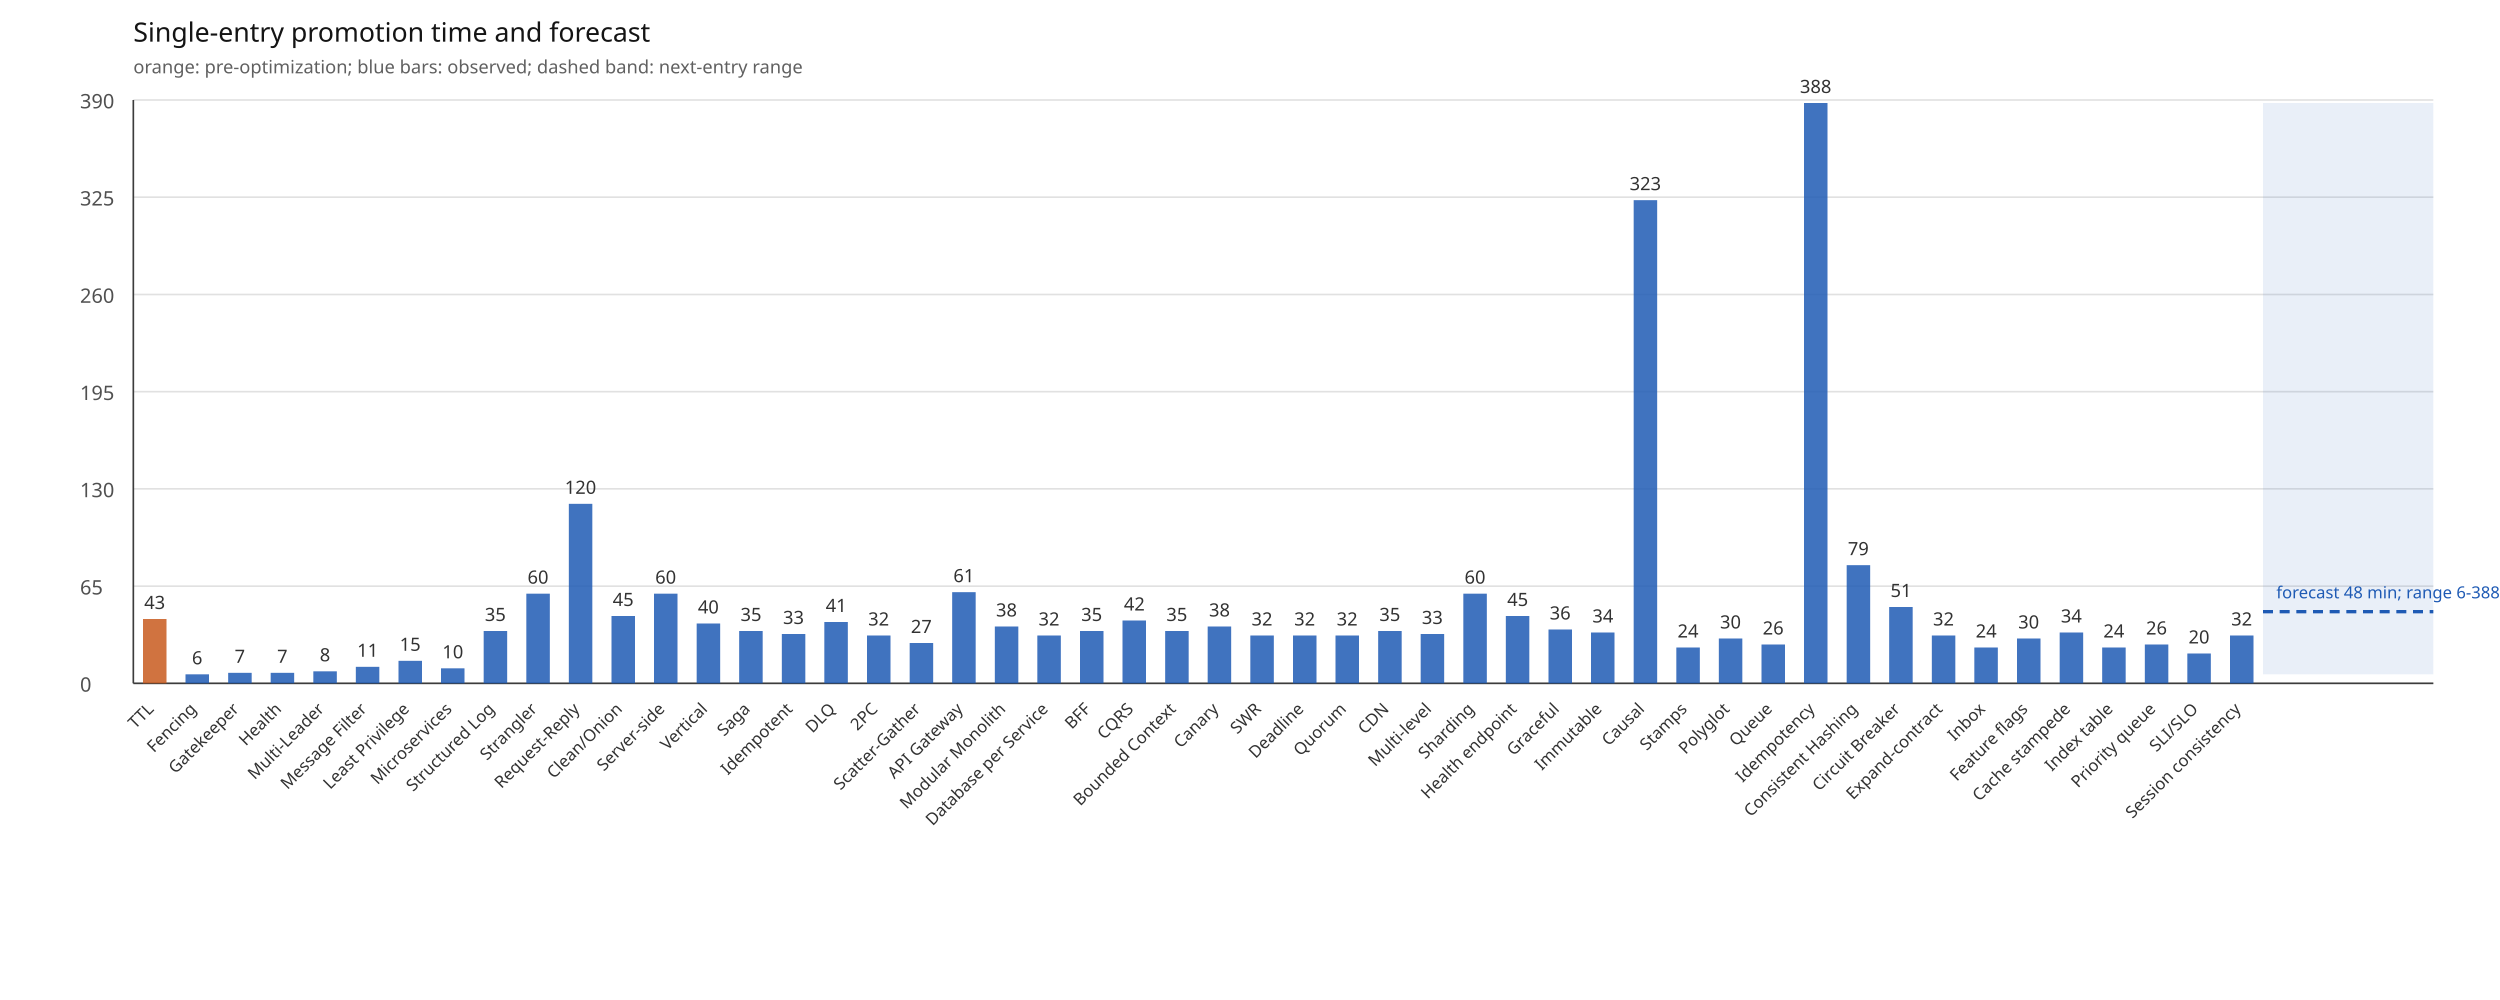
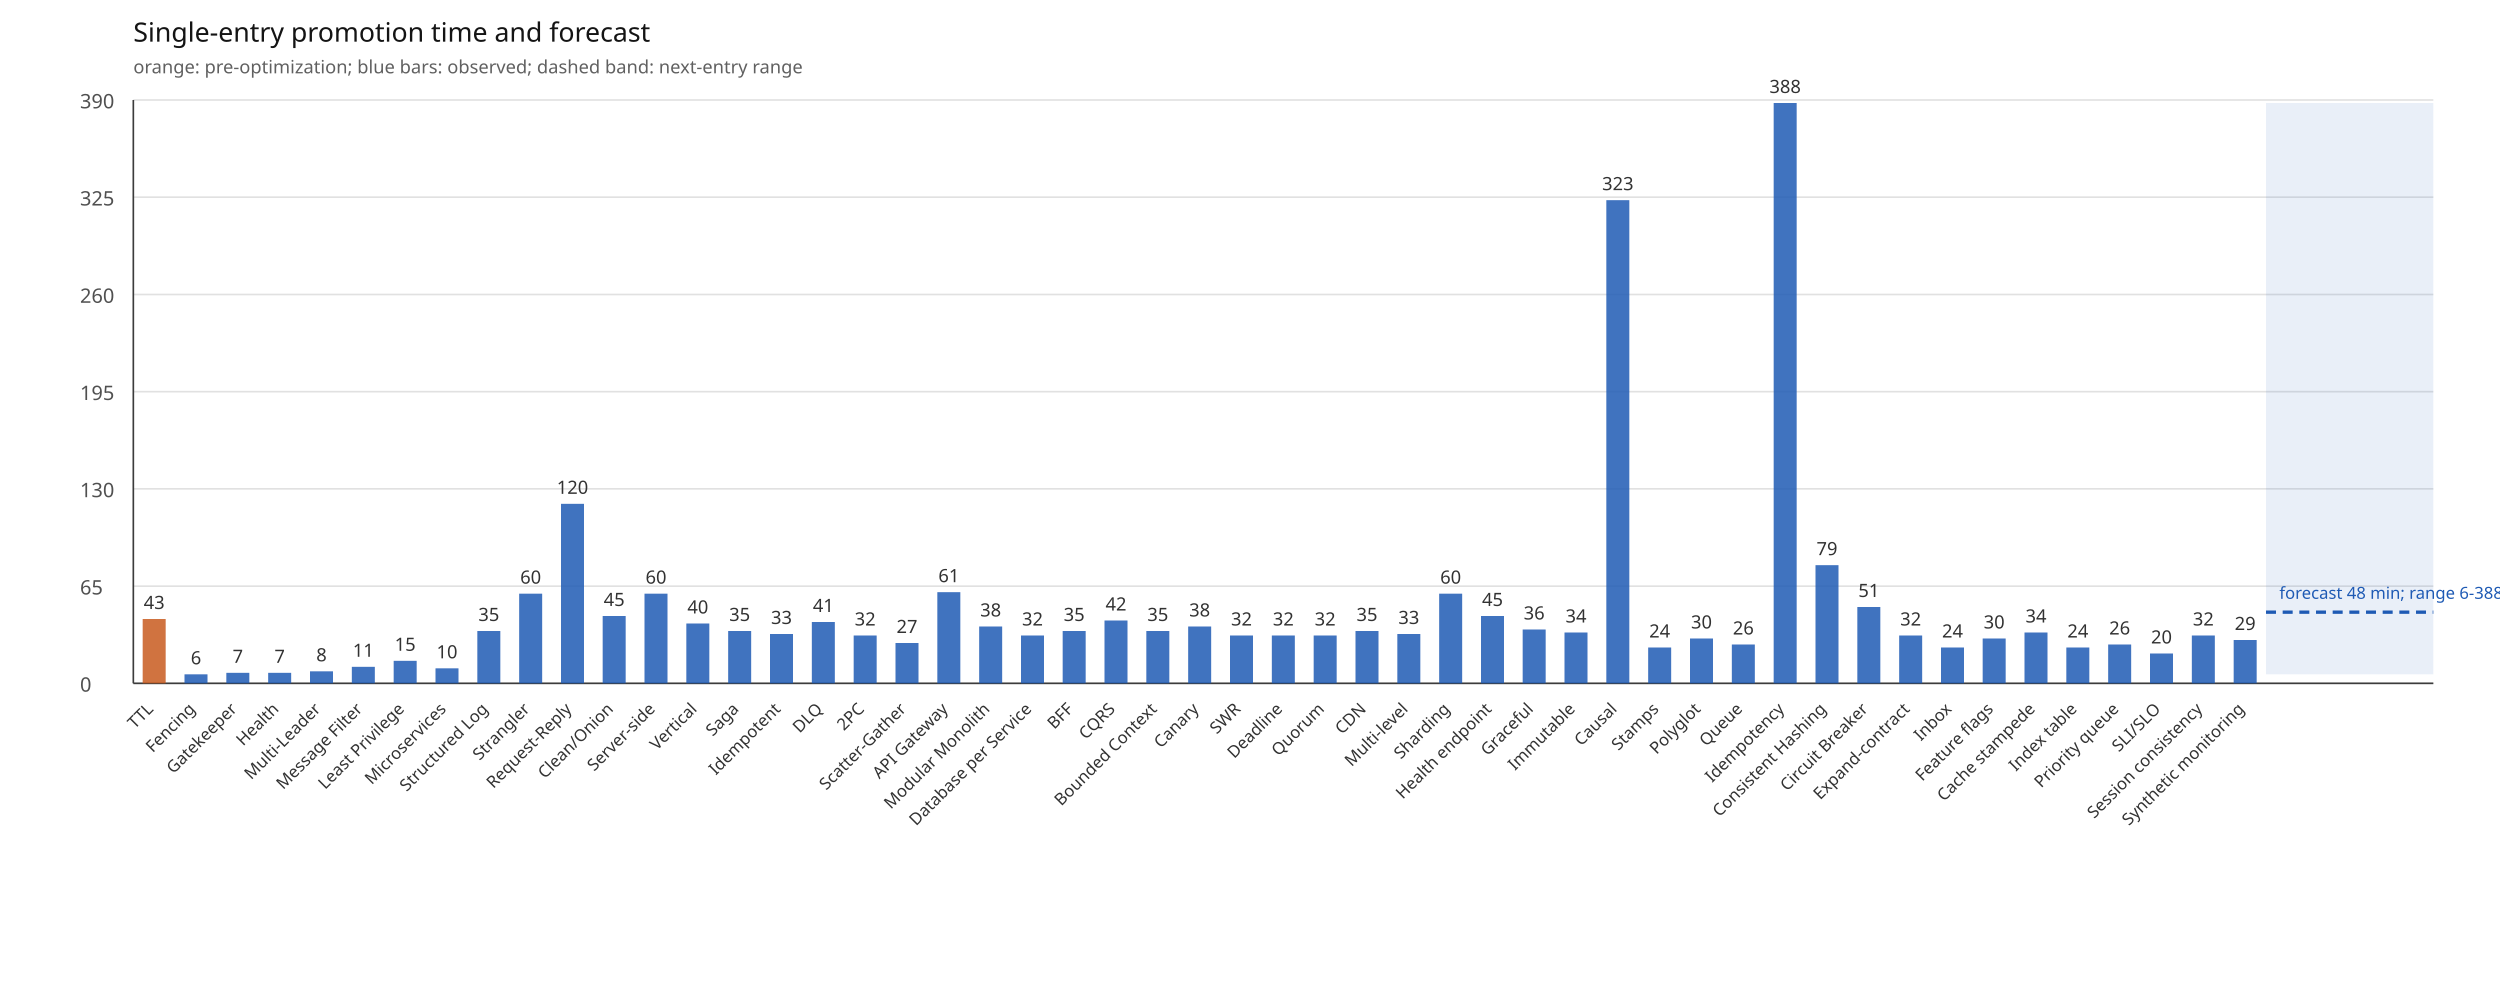
<svg xmlns="http://www.w3.org/2000/svg" width="1500" height="600" viewBox="0 0 1500 600">
  <rect width="100%" height="100%" fill="white" />
  <line x1="80" y1="410.0" x2="1460" y2="410.0" stroke="#e1e1e1" />
  <text x="48" y="415.0" font-family="Verdana" font-size="12" fill="#505050">0</text>
  <line x1="80" y1="351.7" x2="1460" y2="351.7" stroke="#e1e1e1" />
  <text x="48" y="356.7" font-family="Verdana" font-size="12" fill="#505050">65</text>
  <line x1="80" y1="293.3" x2="1460" y2="293.3" stroke="#e1e1e1" />
  <text x="48" y="298.3" font-family="Verdana" font-size="12" fill="#505050">130</text>
  <line x1="80" y1="235.0" x2="1460" y2="235.0" stroke="#e1e1e1" />
  <text x="48" y="240.0" font-family="Verdana" font-size="12" fill="#505050">195</text>
  <line x1="80" y1="176.7" x2="1460" y2="176.7" stroke="#e1e1e1" />
  <text x="48" y="181.7" font-family="Verdana" font-size="12" fill="#505050">260</text>
  <line x1="80" y1="118.3" x2="1460" y2="118.3" stroke="#e1e1e1" />
  <text x="48" y="123.3" font-family="Verdana" font-size="12" fill="#505050">325</text>
  <line x1="80" y1="60.0" x2="1460" y2="60.0" stroke="#e1e1e1" />
  <text x="48" y="65.0" font-family="Verdana" font-size="12" fill="#505050">390</text>
  <line x1="80" y1="60" x2="80" y2="410" stroke="#3c3c3c" />
  <line x1="80" y1="410" x2="1460" y2="410" stroke="#3c3c3c" />
-   <rect x="1357.8" y="61.8" width="102.2" height="342.8" fill="#1e5ab4" opacity="0.10" />
-   <line x1="1357.8" y1="367.0" x2="1460.0" y2="367.0" stroke="#1e5ab4" stroke-width="2" stroke-dasharray="6 4" />
-   <text x="1365.8" y="359.0" font-family="Verdana" font-size="10" fill="#1e5ab4">forecast 48 min; range 6-388 (n=50)</text>
-   <rect x="85.8" y="371.4" width="14.1" height="38.6" fill="#c85a1e" opacity="0.85" />
-   <text x="92.8" y="365.4" text-anchor="middle" font-family="Verdana" font-size="11" fill="#323232">43</text>
-   <text x="92.8" y="426.0" text-anchor="end" transform="rotate(-45 92.8 426.0)" font-family="Verdana" font-size="10" fill="#323232">TTL</text>
-   <rect x="111.3" y="404.6" width="14.1" height="5.4" fill="#1e5ab4" opacity="0.85" />
-   <text x="118.3" y="398.6" text-anchor="middle" font-family="Verdana" font-size="11" fill="#323232">6</text>
-   <text x="118.3" y="426.0" text-anchor="end" transform="rotate(-45 118.3 426.0)" font-family="Verdana" font-size="10" fill="#323232">Fencing</text>
-   <rect x="136.9" y="403.7" width="14.1" height="6.3" fill="#1e5ab4" opacity="0.85" />
-   <text x="143.9" y="397.7" text-anchor="middle" font-family="Verdana" font-size="11" fill="#323232">7</text>
-   <text x="143.9" y="426.0" text-anchor="end" transform="rotate(-45 143.9 426.0)" font-family="Verdana" font-size="10" fill="#323232">Gatekeeper</text>
-   <rect x="162.4" y="403.7" width="14.1" height="6.3" fill="#1e5ab4" opacity="0.85" />
-   <text x="169.4" y="397.7" text-anchor="middle" font-family="Verdana" font-size="11" fill="#323232">7</text>
-   <text x="169.4" y="426.0" text-anchor="end" transform="rotate(-45 169.4 426.0)" font-family="Verdana" font-size="10" fill="#323232">Health</text>
-   <rect x="188.0" y="402.8" width="14.1" height="7.2" fill="#1e5ab4" opacity="0.85" />
-   <text x="195.0" y="396.8" text-anchor="middle" font-family="Verdana" font-size="11" fill="#323232">8</text>
-   <text x="195.0" y="426.0" text-anchor="end" transform="rotate(-45 195.0 426.0)" font-family="Verdana" font-size="10" fill="#323232">Multi-Leader</text>
-   <rect x="213.5" y="400.1" width="14.1" height="9.9" fill="#1e5ab4" opacity="0.85" />
-   <text x="220.6" y="394.1" text-anchor="middle" font-family="Verdana" font-size="11" fill="#323232">11</text>
-   <text x="220.6" y="426.0" text-anchor="end" transform="rotate(-45 220.6 426.0)" font-family="Verdana" font-size="10" fill="#323232">Message Filter</text>
-   <rect x="239.1" y="396.5" width="14.1" height="13.5" fill="#1e5ab4" opacity="0.85" />
-   <text x="246.1" y="390.5" text-anchor="middle" font-family="Verdana" font-size="11" fill="#323232">15</text>
-   <text x="246.1" y="426.0" text-anchor="end" transform="rotate(-45 246.1 426.0)" font-family="Verdana" font-size="10" fill="#323232">Least Privilege</text>
-   <rect x="264.6" y="401.0" width="14.1" height="9.0" fill="#1e5ab4" opacity="0.85" />
-   <text x="271.7" y="395.0" text-anchor="middle" font-family="Verdana" font-size="11" fill="#323232">10</text>
-   <text x="271.7" y="426.0" text-anchor="end" transform="rotate(-45 271.7 426.0)" font-family="Verdana" font-size="10" fill="#323232">Microservices</text>
-   <rect x="290.2" y="378.6" width="14.1" height="31.4" fill="#1e5ab4" opacity="0.85" />
-   <text x="297.2" y="372.6" text-anchor="middle" font-family="Verdana" font-size="11" fill="#323232">35</text>
-   <text x="297.2" y="426.0" text-anchor="end" transform="rotate(-45 297.2 426.0)" font-family="Verdana" font-size="10" fill="#323232">Structured Log</text>
-   <rect x="315.8" y="356.2" width="14.1" height="53.8" fill="#1e5ab4" opacity="0.85" />
-   <text x="322.8" y="350.2" text-anchor="middle" font-family="Verdana" font-size="11" fill="#323232">60</text>
-   <text x="322.8" y="426.0" text-anchor="end" transform="rotate(-45 322.8 426.0)" font-family="Verdana" font-size="10" fill="#323232">Strangler</text>
-   <rect x="341.3" y="302.3" width="14.1" height="107.7" fill="#1e5ab4" opacity="0.85" />
-   <text x="348.3" y="296.3" text-anchor="middle" font-family="Verdana" font-size="11" fill="#323232">120</text>
-   <text x="348.3" y="426.0" text-anchor="end" transform="rotate(-45 348.3 426.0)" font-family="Verdana" font-size="10" fill="#323232">Request-Reply</text>
-   <rect x="366.9" y="369.6" width="14.1" height="40.4" fill="#1e5ab4" opacity="0.85" />
-   <text x="373.9" y="363.6" text-anchor="middle" font-family="Verdana" font-size="11" fill="#323232">45</text>
-   <text x="373.9" y="426.0" text-anchor="end" transform="rotate(-45 373.9 426.0)" font-family="Verdana" font-size="10" fill="#323232">Clean/Onion</text>
-   <rect x="392.4" y="356.2" width="14.1" height="53.8" fill="#1e5ab4" opacity="0.85" />
-   <text x="399.4" y="350.2" text-anchor="middle" font-family="Verdana" font-size="11" fill="#323232">60</text>
-   <text x="399.4" y="426.0" text-anchor="end" transform="rotate(-45 399.4 426.0)" font-family="Verdana" font-size="10" fill="#323232">Server-side</text>
-   <rect x="418.0" y="374.1" width="14.1" height="35.9" fill="#1e5ab4" opacity="0.85" />
-   <text x="425.0" y="368.1" text-anchor="middle" font-family="Verdana" font-size="11" fill="#323232">40</text>
-   <text x="425.0" y="426.0" text-anchor="end" transform="rotate(-45 425.0 426.0)" font-family="Verdana" font-size="10" fill="#323232">Vertical</text>
-   <rect x="443.5" y="378.6" width="14.1" height="31.4" fill="#1e5ab4" opacity="0.85" />
-   <text x="450.6" y="372.6" text-anchor="middle" font-family="Verdana" font-size="11" fill="#323232">35</text>
-   <text x="450.6" y="426.0" text-anchor="end" transform="rotate(-45 450.6 426.0)" font-family="Verdana" font-size="10" fill="#323232">Saga</text>
-   <rect x="469.1" y="380.4" width="14.1" height="29.6" fill="#1e5ab4" opacity="0.85" />
-   <text x="476.1" y="374.4" text-anchor="middle" font-family="Verdana" font-size="11" fill="#323232">33</text>
-   <text x="476.1" y="426.0" text-anchor="end" transform="rotate(-45 476.1 426.0)" font-family="Verdana" font-size="10" fill="#323232">Idempotent</text>
-   <rect x="494.6" y="373.2" width="14.1" height="36.8" fill="#1e5ab4" opacity="0.85" />
-   <text x="501.7" y="367.2" text-anchor="middle" font-family="Verdana" font-size="11" fill="#323232">41</text>
-   <text x="501.7" y="426.0" text-anchor="end" transform="rotate(-45 501.7 426.0)" font-family="Verdana" font-size="10" fill="#323232">DLQ</text>
-   <rect x="520.2" y="381.3" width="14.1" height="28.7" fill="#1e5ab4" opacity="0.85" />
-   <text x="527.2" y="375.3" text-anchor="middle" font-family="Verdana" font-size="11" fill="#323232">32</text>
-   <text x="527.2" y="426.0" text-anchor="end" transform="rotate(-45 527.2 426.0)" font-family="Verdana" font-size="10" fill="#323232">2PC</text>
-   <rect x="545.8" y="385.8" width="14.1" height="24.2" fill="#1e5ab4" opacity="0.85" />
-   <text x="552.8" y="379.8" text-anchor="middle" font-family="Verdana" font-size="11" fill="#323232">27</text>
-   <text x="552.8" y="426.0" text-anchor="end" transform="rotate(-45 552.8 426.0)" font-family="Verdana" font-size="10" fill="#323232">Scatter-Gather</text>
-   <rect x="571.3" y="355.3" width="14.1" height="54.7" fill="#1e5ab4" opacity="0.85" />
-   <text x="578.3" y="349.3" text-anchor="middle" font-family="Verdana" font-size="11" fill="#323232">61</text>
-   <text x="578.3" y="426.0" text-anchor="end" transform="rotate(-45 578.3 426.0)" font-family="Verdana" font-size="10" fill="#323232">API Gateway</text>
-   <rect x="596.9" y="375.9" width="14.1" height="34.1" fill="#1e5ab4" opacity="0.85" />
-   <text x="603.9" y="369.9" text-anchor="middle" font-family="Verdana" font-size="11" fill="#323232">38</text>
-   <text x="603.9" y="426.0" text-anchor="end" transform="rotate(-45 603.9 426.0)" font-family="Verdana" font-size="10" fill="#323232">Modular Monolith</text>
-   <rect x="622.4" y="381.3" width="14.1" height="28.7" fill="#1e5ab4" opacity="0.85" />
-   <text x="629.4" y="375.3" text-anchor="middle" font-family="Verdana" font-size="11" fill="#323232">32</text>
-   <text x="629.4" y="426.0" text-anchor="end" transform="rotate(-45 629.4 426.0)" font-family="Verdana" font-size="10" fill="#323232">Database per Service</text>
-   <rect x="648.0" y="378.6" width="14.1" height="31.4" fill="#1e5ab4" opacity="0.85" />
-   <text x="655.0" y="372.6" text-anchor="middle" font-family="Verdana" font-size="11" fill="#323232">35</text>
-   <text x="655.0" y="426.0" text-anchor="end" transform="rotate(-45 655.0 426.0)" font-family="Verdana" font-size="10" fill="#323232">BFF</text>
-   <rect x="673.5" y="372.3" width="14.1" height="37.7" fill="#1e5ab4" opacity="0.85" />
-   <text x="680.6" y="366.3" text-anchor="middle" font-family="Verdana" font-size="11" fill="#323232">42</text>
-   <text x="680.6" y="426.0" text-anchor="end" transform="rotate(-45 680.6 426.0)" font-family="Verdana" font-size="10" fill="#323232">CQRS</text>
-   <rect x="699.1" y="378.6" width="14.1" height="31.4" fill="#1e5ab4" opacity="0.85" />
-   <text x="706.1" y="372.6" text-anchor="middle" font-family="Verdana" font-size="11" fill="#323232">35</text>
-   <text x="706.1" y="426.0" text-anchor="end" transform="rotate(-45 706.1 426.0)" font-family="Verdana" font-size="10" fill="#323232">Bounded Context</text>
-   <rect x="724.6" y="375.9" width="14.1" height="34.1" fill="#1e5ab4" opacity="0.85" />
-   <text x="731.7" y="369.9" text-anchor="middle" font-family="Verdana" font-size="11" fill="#323232">38</text>
-   <text x="731.7" y="426.0" text-anchor="end" transform="rotate(-45 731.7 426.0)" font-family="Verdana" font-size="10" fill="#323232">Canary</text>
-   <rect x="750.2" y="381.3" width="14.1" height="28.7" fill="#1e5ab4" opacity="0.85" />
-   <text x="757.2" y="375.3" text-anchor="middle" font-family="Verdana" font-size="11" fill="#323232">32</text>
-   <text x="757.2" y="426.0" text-anchor="end" transform="rotate(-45 757.2 426.0)" font-family="Verdana" font-size="10" fill="#323232">SWR</text>
-   <rect x="775.8" y="381.3" width="14.1" height="28.7" fill="#1e5ab4" opacity="0.85" />
-   <text x="782.8" y="375.3" text-anchor="middle" font-family="Verdana" font-size="11" fill="#323232">32</text>
-   <text x="782.8" y="426.0" text-anchor="end" transform="rotate(-45 782.8 426.0)" font-family="Verdana" font-size="10" fill="#323232">Deadline</text>
-   <rect x="801.3" y="381.3" width="14.1" height="28.7" fill="#1e5ab4" opacity="0.85" />
-   <text x="808.3" y="375.3" text-anchor="middle" font-family="Verdana" font-size="11" fill="#323232">32</text>
-   <text x="808.3" y="426.0" text-anchor="end" transform="rotate(-45 808.3 426.0)" font-family="Verdana" font-size="10" fill="#323232">Quorum</text>
-   <rect x="826.9" y="378.6" width="14.1" height="31.4" fill="#1e5ab4" opacity="0.85" />
-   <text x="833.9" y="372.6" text-anchor="middle" font-family="Verdana" font-size="11" fill="#323232">35</text>
-   <text x="833.9" y="426.0" text-anchor="end" transform="rotate(-45 833.9 426.0)" font-family="Verdana" font-size="10" fill="#323232">CDN</text>
-   <rect x="852.4" y="380.4" width="14.1" height="29.6" fill="#1e5ab4" opacity="0.85" />
-   <text x="859.4" y="374.4" text-anchor="middle" font-family="Verdana" font-size="11" fill="#323232">33</text>
-   <text x="859.4" y="426.0" text-anchor="end" transform="rotate(-45 859.4 426.0)" font-family="Verdana" font-size="10" fill="#323232">Multi-level</text>
-   <rect x="878.0" y="356.2" width="14.1" height="53.8" fill="#1e5ab4" opacity="0.85" />
-   <text x="885.0" y="350.2" text-anchor="middle" font-family="Verdana" font-size="11" fill="#323232">60</text>
-   <text x="885.0" y="426.0" text-anchor="end" transform="rotate(-45 885.0 426.0)" font-family="Verdana" font-size="10" fill="#323232">Sharding</text>
-   <rect x="903.5" y="369.6" width="14.1" height="40.4" fill="#1e5ab4" opacity="0.85" />
-   <text x="910.6" y="363.6" text-anchor="middle" font-family="Verdana" font-size="11" fill="#323232">45</text>
-   <text x="910.6" y="426.0" text-anchor="end" transform="rotate(-45 910.6 426.0)" font-family="Verdana" font-size="10" fill="#323232">Health endpoint</text>
-   <rect x="929.1" y="377.7" width="14.1" height="32.3" fill="#1e5ab4" opacity="0.85" />
-   <text x="936.1" y="371.7" text-anchor="middle" font-family="Verdana" font-size="11" fill="#323232">36</text>
-   <text x="936.1" y="426.0" text-anchor="end" transform="rotate(-45 936.1 426.0)" font-family="Verdana" font-size="10" fill="#323232">Graceful</text>
-   <rect x="954.6" y="379.5" width="14.1" height="30.5" fill="#1e5ab4" opacity="0.85" />
-   <text x="961.7" y="373.5" text-anchor="middle" font-family="Verdana" font-size="11" fill="#323232">34</text>
-   <text x="961.7" y="426.0" text-anchor="end" transform="rotate(-45 961.7 426.0)" font-family="Verdana" font-size="10" fill="#323232">Immutable</text>
-   <rect x="980.2" y="120.1" width="14.1" height="289.9" fill="#1e5ab4" opacity="0.85" />
-   <text x="987.2" y="114.1" text-anchor="middle" font-family="Verdana" font-size="11" fill="#323232">323</text>
-   <text x="987.2" y="426.0" text-anchor="end" transform="rotate(-45 987.2 426.0)" font-family="Verdana" font-size="10" fill="#323232">Causal</text>
-   <rect x="1005.8" y="388.5" width="14.1" height="21.5" fill="#1e5ab4" opacity="0.85" />
-   <text x="1012.8" y="382.5" text-anchor="middle" font-family="Verdana" font-size="11" fill="#323232">24</text>
-   <text x="1012.8" y="426.0" text-anchor="end" transform="rotate(-45 1012.8 426.0)" font-family="Verdana" font-size="10" fill="#323232">Stamps</text>
-   <rect x="1031.3" y="383.1" width="14.1" height="26.9" fill="#1e5ab4" opacity="0.85" />
-   <text x="1038.3" y="377.1" text-anchor="middle" font-family="Verdana" font-size="11" fill="#323232">30</text>
-   <text x="1038.3" y="426.0" text-anchor="end" transform="rotate(-45 1038.3 426.0)" font-family="Verdana" font-size="10" fill="#323232">Polyglot</text>
-   <rect x="1056.9" y="386.7" width="14.1" height="23.3" fill="#1e5ab4" opacity="0.85" />
-   <text x="1063.9" y="380.7" text-anchor="middle" font-family="Verdana" font-size="11" fill="#323232">26</text>
-   <text x="1063.9" y="426.0" text-anchor="end" transform="rotate(-45 1063.9 426.0)" font-family="Verdana" font-size="10" fill="#323232">Queue</text>
-   <rect x="1082.4" y="61.8" width="14.1" height="348.2" fill="#1e5ab4" opacity="0.85" />
-   <text x="1089.4" y="55.8" text-anchor="middle" font-family="Verdana" font-size="11" fill="#323232">388</text>
-   <text x="1089.4" y="426.0" text-anchor="end" transform="rotate(-45 1089.4 426.0)" font-family="Verdana" font-size="10" fill="#323232">Idempotency</text>
-   <rect x="1108.0" y="339.1" width="14.1" height="70.9" fill="#1e5ab4" opacity="0.85" />
-   <text x="1115.0" y="333.1" text-anchor="middle" font-family="Verdana" font-size="11" fill="#323232">79</text>
-   <text x="1115.0" y="426.0" text-anchor="end" transform="rotate(-45 1115.0 426.0)" font-family="Verdana" font-size="10" fill="#323232">Consistent Hashing</text>
-   <rect x="1133.5" y="364.2" width="14.1" height="45.8" fill="#1e5ab4" opacity="0.85" />
-   <text x="1140.6" y="358.2" text-anchor="middle" font-family="Verdana" font-size="11" fill="#323232">51</text>
-   <text x="1140.6" y="426.0" text-anchor="end" transform="rotate(-45 1140.6 426.0)" font-family="Verdana" font-size="10" fill="#323232">Circuit Breaker</text>
-   <rect x="1159.1" y="381.3" width="14.1" height="28.7" fill="#1e5ab4" opacity="0.85" />
-   <text x="1166.1" y="375.3" text-anchor="middle" font-family="Verdana" font-size="11" fill="#323232">32</text>
-   <text x="1166.1" y="426.0" text-anchor="end" transform="rotate(-45 1166.1 426.0)" font-family="Verdana" font-size="10" fill="#323232">Expand-contract</text>
-   <rect x="1184.6" y="388.5" width="14.1" height="21.5" fill="#1e5ab4" opacity="0.85" />
-   <text x="1191.7" y="382.5" text-anchor="middle" font-family="Verdana" font-size="11" fill="#323232">24</text>
-   <text x="1191.7" y="426.0" text-anchor="end" transform="rotate(-45 1191.7 426.0)" font-family="Verdana" font-size="10" fill="#323232">Inbox</text>
-   <rect x="1210.2" y="383.1" width="14.1" height="26.9" fill="#1e5ab4" opacity="0.85" />
-   <text x="1217.2" y="377.1" text-anchor="middle" font-family="Verdana" font-size="11" fill="#323232">30</text>
-   <text x="1217.2" y="426.0" text-anchor="end" transform="rotate(-45 1217.2 426.0)" font-family="Verdana" font-size="10" fill="#323232">Feature flags</text>
-   <rect x="1235.8" y="379.5" width="14.1" height="30.5" fill="#1e5ab4" opacity="0.85" />
-   <text x="1242.8" y="373.5" text-anchor="middle" font-family="Verdana" font-size="11" fill="#323232">34</text>
-   <text x="1242.8" y="426.0" text-anchor="end" transform="rotate(-45 1242.8 426.0)" font-family="Verdana" font-size="10" fill="#323232">Cache stampede</text>
-   <rect x="1261.3" y="388.5" width="14.1" height="21.5" fill="#1e5ab4" opacity="0.85" />
-   <text x="1268.3" y="382.5" text-anchor="middle" font-family="Verdana" font-size="11" fill="#323232">24</text>
-   <text x="1268.3" y="426.0" text-anchor="end" transform="rotate(-45 1268.3 426.0)" font-family="Verdana" font-size="10" fill="#323232">Index table</text>
-   <rect x="1286.9" y="386.7" width="14.1" height="23.3" fill="#1e5ab4" opacity="0.85" />
-   <text x="1293.9" y="380.7" text-anchor="middle" font-family="Verdana" font-size="11" fill="#323232">26</text>
-   <text x="1293.9" y="426.0" text-anchor="end" transform="rotate(-45 1293.9 426.0)" font-family="Verdana" font-size="10" fill="#323232">Priority queue</text>
-   <rect x="1312.4" y="392.1" width="14.1" height="17.9" fill="#1e5ab4" opacity="0.85" />
-   <text x="1319.4" y="386.1" text-anchor="middle" font-family="Verdana" font-size="11" fill="#323232">20</text>
-   <text x="1319.4" y="426.0" text-anchor="end" transform="rotate(-45 1319.4 426.0)" font-family="Verdana" font-size="10" fill="#323232">SLI/SLO</text>
-   <rect x="1338.0" y="381.3" width="14.1" height="28.7" fill="#1e5ab4" opacity="0.85" />
-   <text x="1345.0" y="375.3" text-anchor="middle" font-family="Verdana" font-size="11" fill="#323232">32</text>
-   <text x="1345.0" y="426.0" text-anchor="end" transform="rotate(-45 1345.0 426.0)" font-family="Verdana" font-size="10" fill="#323232">Session consistency</text>
+   <rect x="1359.6" y="61.8" width="100.4" height="342.8" fill="#1e5ab4" opacity="0.10" />
+   <line x1="1359.6" y1="367.3" x2="1460.0" y2="367.3" stroke="#1e5ab4" stroke-width="2" stroke-dasharray="6 4" />
+   <text x="1367.6" y="359.3" font-family="Verdana" font-size="10" fill="#1e5ab4">forecast 48 min; range 6-388 (n=51)</text>
+   <rect x="85.6" y="371.4" width="13.8" height="38.6" fill="#c85a1e" opacity="0.85" />
+   <text x="92.5" y="365.4" text-anchor="middle" font-family="Verdana" font-size="11" fill="#323232">43</text>
+   <text x="92.5" y="426.0" text-anchor="end" transform="rotate(-45 92.5 426.0)" font-family="Verdana" font-size="10" fill="#323232">TTL</text>
+   <rect x="110.7" y="404.6" width="13.8" height="5.4" fill="#1e5ab4" opacity="0.85" />
+   <text x="117.6" y="398.6" text-anchor="middle" font-family="Verdana" font-size="11" fill="#323232">6</text>
+   <text x="117.6" y="426.0" text-anchor="end" transform="rotate(-45 117.6 426.0)" font-family="Verdana" font-size="10" fill="#323232">Fencing</text>
+   <rect x="135.8" y="403.7" width="13.8" height="6.3" fill="#1e5ab4" opacity="0.85" />
+   <text x="142.7" y="397.7" text-anchor="middle" font-family="Verdana" font-size="11" fill="#323232">7</text>
+   <text x="142.7" y="426.0" text-anchor="end" transform="rotate(-45 142.7 426.0)" font-family="Verdana" font-size="10" fill="#323232">Gatekeeper</text>
+   <rect x="160.9" y="403.7" width="13.8" height="6.3" fill="#1e5ab4" opacity="0.85" />
+   <text x="167.8" y="397.7" text-anchor="middle" font-family="Verdana" font-size="11" fill="#323232">7</text>
+   <text x="167.8" y="426.0" text-anchor="end" transform="rotate(-45 167.8 426.0)" font-family="Verdana" font-size="10" fill="#323232">Health</text>
+   <rect x="186.0" y="402.8" width="13.8" height="7.2" fill="#1e5ab4" opacity="0.85" />
+   <text x="192.9" y="396.8" text-anchor="middle" font-family="Verdana" font-size="11" fill="#323232">8</text>
+   <text x="192.9" y="426.0" text-anchor="end" transform="rotate(-45 192.9 426.0)" font-family="Verdana" font-size="10" fill="#323232">Multi-Leader</text>
+   <rect x="211.1" y="400.1" width="13.8" height="9.9" fill="#1e5ab4" opacity="0.85" />
+   <text x="218.0" y="394.1" text-anchor="middle" font-family="Verdana" font-size="11" fill="#323232">11</text>
+   <text x="218.0" y="426.0" text-anchor="end" transform="rotate(-45 218.0 426.0)" font-family="Verdana" font-size="10" fill="#323232">Message Filter</text>
+   <rect x="236.2" y="396.5" width="13.8" height="13.5" fill="#1e5ab4" opacity="0.85" />
+   <text x="243.1" y="390.5" text-anchor="middle" font-family="Verdana" font-size="11" fill="#323232">15</text>
+   <text x="243.1" y="426.0" text-anchor="end" transform="rotate(-45 243.1 426.0)" font-family="Verdana" font-size="10" fill="#323232">Least Privilege</text>
+   <rect x="261.3" y="401.0" width="13.8" height="9.0" fill="#1e5ab4" opacity="0.85" />
+   <text x="268.2" y="395.0" text-anchor="middle" font-family="Verdana" font-size="11" fill="#323232">10</text>
+   <text x="268.2" y="426.0" text-anchor="end" transform="rotate(-45 268.2 426.0)" font-family="Verdana" font-size="10" fill="#323232">Microservices</text>
+   <rect x="286.4" y="378.6" width="13.8" height="31.4" fill="#1e5ab4" opacity="0.85" />
+   <text x="293.3" y="372.6" text-anchor="middle" font-family="Verdana" font-size="11" fill="#323232">35</text>
+   <text x="293.3" y="426.0" text-anchor="end" transform="rotate(-45 293.3 426.0)" font-family="Verdana" font-size="10" fill="#323232">Structured Log</text>
+   <rect x="311.5" y="356.2" width="13.8" height="53.8" fill="#1e5ab4" opacity="0.85" />
+   <text x="318.4" y="350.2" text-anchor="middle" font-family="Verdana" font-size="11" fill="#323232">60</text>
+   <text x="318.4" y="426.0" text-anchor="end" transform="rotate(-45 318.4 426.0)" font-family="Verdana" font-size="10" fill="#323232">Strangler</text>
+   <rect x="336.6" y="302.3" width="13.8" height="107.7" fill="#1e5ab4" opacity="0.85" />
+   <text x="343.5" y="296.3" text-anchor="middle" font-family="Verdana" font-size="11" fill="#323232">120</text>
+   <text x="343.5" y="426.0" text-anchor="end" transform="rotate(-45 343.5 426.0)" font-family="Verdana" font-size="10" fill="#323232">Request-Reply</text>
+   <rect x="361.6" y="369.6" width="13.8" height="40.4" fill="#1e5ab4" opacity="0.85" />
+   <text x="368.5" y="363.6" text-anchor="middle" font-family="Verdana" font-size="11" fill="#323232">45</text>
+   <text x="368.5" y="426.0" text-anchor="end" transform="rotate(-45 368.5 426.0)" font-family="Verdana" font-size="10" fill="#323232">Clean/Onion</text>
+   <rect x="386.7" y="356.2" width="13.8" height="53.8" fill="#1e5ab4" opacity="0.85" />
+   <text x="393.6" y="350.2" text-anchor="middle" font-family="Verdana" font-size="11" fill="#323232">60</text>
+   <text x="393.6" y="426.0" text-anchor="end" transform="rotate(-45 393.6 426.0)" font-family="Verdana" font-size="10" fill="#323232">Server-side</text>
+   <rect x="411.8" y="374.1" width="13.8" height="35.9" fill="#1e5ab4" opacity="0.85" />
+   <text x="418.7" y="368.1" text-anchor="middle" font-family="Verdana" font-size="11" fill="#323232">40</text>
+   <text x="418.7" y="426.0" text-anchor="end" transform="rotate(-45 418.7 426.0)" font-family="Verdana" font-size="10" fill="#323232">Vertical</text>
+   <rect x="436.9" y="378.6" width="13.8" height="31.4" fill="#1e5ab4" opacity="0.85" />
+   <text x="443.8" y="372.6" text-anchor="middle" font-family="Verdana" font-size="11" fill="#323232">35</text>
+   <text x="443.8" y="426.0" text-anchor="end" transform="rotate(-45 443.8 426.0)" font-family="Verdana" font-size="10" fill="#323232">Saga</text>
+   <rect x="462.0" y="380.4" width="13.8" height="29.6" fill="#1e5ab4" opacity="0.85" />
+   <text x="468.9" y="374.4" text-anchor="middle" font-family="Verdana" font-size="11" fill="#323232">33</text>
+   <text x="468.9" y="426.0" text-anchor="end" transform="rotate(-45 468.9 426.0)" font-family="Verdana" font-size="10" fill="#323232">Idempotent</text>
+   <rect x="487.1" y="373.2" width="13.8" height="36.8" fill="#1e5ab4" opacity="0.85" />
+   <text x="494.0" y="367.2" text-anchor="middle" font-family="Verdana" font-size="11" fill="#323232">41</text>
+   <text x="494.0" y="426.0" text-anchor="end" transform="rotate(-45 494.0 426.0)" font-family="Verdana" font-size="10" fill="#323232">DLQ</text>
+   <rect x="512.2" y="381.3" width="13.8" height="28.7" fill="#1e5ab4" opacity="0.85" />
+   <text x="519.1" y="375.3" text-anchor="middle" font-family="Verdana" font-size="11" fill="#323232">32</text>
+   <text x="519.1" y="426.0" text-anchor="end" transform="rotate(-45 519.1 426.0)" font-family="Verdana" font-size="10" fill="#323232">2PC</text>
+   <rect x="537.3" y="385.8" width="13.8" height="24.2" fill="#1e5ab4" opacity="0.85" />
+   <text x="544.2" y="379.8" text-anchor="middle" font-family="Verdana" font-size="11" fill="#323232">27</text>
+   <text x="544.2" y="426.0" text-anchor="end" transform="rotate(-45 544.2 426.0)" font-family="Verdana" font-size="10" fill="#323232">Scatter-Gather</text>
+   <rect x="562.4" y="355.3" width="13.8" height="54.7" fill="#1e5ab4" opacity="0.85" />
+   <text x="569.3" y="349.3" text-anchor="middle" font-family="Verdana" font-size="11" fill="#323232">61</text>
+   <text x="569.3" y="426.0" text-anchor="end" transform="rotate(-45 569.3 426.0)" font-family="Verdana" font-size="10" fill="#323232">API Gateway</text>
+   <rect x="587.5" y="375.9" width="13.8" height="34.1" fill="#1e5ab4" opacity="0.85" />
+   <text x="594.4" y="369.9" text-anchor="middle" font-family="Verdana" font-size="11" fill="#323232">38</text>
+   <text x="594.4" y="426.0" text-anchor="end" transform="rotate(-45 594.4 426.0)" font-family="Verdana" font-size="10" fill="#323232">Modular Monolith</text>
+   <rect x="612.6" y="381.3" width="13.8" height="28.7" fill="#1e5ab4" opacity="0.85" />
+   <text x="619.5" y="375.3" text-anchor="middle" font-family="Verdana" font-size="11" fill="#323232">32</text>
+   <text x="619.5" y="426.0" text-anchor="end" transform="rotate(-45 619.5 426.0)" font-family="Verdana" font-size="10" fill="#323232">Database per Service</text>
+   <rect x="637.6" y="378.6" width="13.8" height="31.4" fill="#1e5ab4" opacity="0.85" />
+   <text x="644.5" y="372.6" text-anchor="middle" font-family="Verdana" font-size="11" fill="#323232">35</text>
+   <text x="644.5" y="426.0" text-anchor="end" transform="rotate(-45 644.5 426.0)" font-family="Verdana" font-size="10" fill="#323232">BFF</text>
+   <rect x="662.7" y="372.3" width="13.8" height="37.7" fill="#1e5ab4" opacity="0.85" />
+   <text x="669.6" y="366.3" text-anchor="middle" font-family="Verdana" font-size="11" fill="#323232">42</text>
+   <text x="669.6" y="426.0" text-anchor="end" transform="rotate(-45 669.6 426.0)" font-family="Verdana" font-size="10" fill="#323232">CQRS</text>
+   <rect x="687.8" y="378.6" width="13.8" height="31.4" fill="#1e5ab4" opacity="0.85" />
+   <text x="694.7" y="372.6" text-anchor="middle" font-family="Verdana" font-size="11" fill="#323232">35</text>
+   <text x="694.7" y="426.0" text-anchor="end" transform="rotate(-45 694.7 426.0)" font-family="Verdana" font-size="10" fill="#323232">Bounded Context</text>
+   <rect x="712.9" y="375.9" width="13.8" height="34.1" fill="#1e5ab4" opacity="0.85" />
+   <text x="719.8" y="369.9" text-anchor="middle" font-family="Verdana" font-size="11" fill="#323232">38</text>
+   <text x="719.8" y="426.0" text-anchor="end" transform="rotate(-45 719.8 426.0)" font-family="Verdana" font-size="10" fill="#323232">Canary</text>
+   <rect x="738.0" y="381.3" width="13.8" height="28.7" fill="#1e5ab4" opacity="0.85" />
+   <text x="744.9" y="375.3" text-anchor="middle" font-family="Verdana" font-size="11" fill="#323232">32</text>
+   <text x="744.9" y="426.0" text-anchor="end" transform="rotate(-45 744.9 426.0)" font-family="Verdana" font-size="10" fill="#323232">SWR</text>
+   <rect x="763.1" y="381.3" width="13.8" height="28.7" fill="#1e5ab4" opacity="0.85" />
+   <text x="770.0" y="375.3" text-anchor="middle" font-family="Verdana" font-size="11" fill="#323232">32</text>
+   <text x="770.0" y="426.0" text-anchor="end" transform="rotate(-45 770.0 426.0)" font-family="Verdana" font-size="10" fill="#323232">Deadline</text>
+   <rect x="788.2" y="381.3" width="13.8" height="28.7" fill="#1e5ab4" opacity="0.85" />
+   <text x="795.1" y="375.3" text-anchor="middle" font-family="Verdana" font-size="11" fill="#323232">32</text>
+   <text x="795.1" y="426.0" text-anchor="end" transform="rotate(-45 795.1 426.0)" font-family="Verdana" font-size="10" fill="#323232">Quorum</text>
+   <rect x="813.3" y="378.6" width="13.8" height="31.4" fill="#1e5ab4" opacity="0.85" />
+   <text x="820.2" y="372.6" text-anchor="middle" font-family="Verdana" font-size="11" fill="#323232">35</text>
+   <text x="820.2" y="426.0" text-anchor="end" transform="rotate(-45 820.2 426.0)" font-family="Verdana" font-size="10" fill="#323232">CDN</text>
+   <rect x="838.4" y="380.4" width="13.8" height="29.6" fill="#1e5ab4" opacity="0.85" />
+   <text x="845.3" y="374.4" text-anchor="middle" font-family="Verdana" font-size="11" fill="#323232">33</text>
+   <text x="845.3" y="426.0" text-anchor="end" transform="rotate(-45 845.3 426.0)" font-family="Verdana" font-size="10" fill="#323232">Multi-level</text>
+   <rect x="863.5" y="356.2" width="13.8" height="53.8" fill="#1e5ab4" opacity="0.85" />
+   <text x="870.4" y="350.2" text-anchor="middle" font-family="Verdana" font-size="11" fill="#323232">60</text>
+   <text x="870.4" y="426.0" text-anchor="end" transform="rotate(-45 870.4 426.0)" font-family="Verdana" font-size="10" fill="#323232">Sharding</text>
+   <rect x="888.6" y="369.6" width="13.8" height="40.4" fill="#1e5ab4" opacity="0.85" />
+   <text x="895.5" y="363.6" text-anchor="middle" font-family="Verdana" font-size="11" fill="#323232">45</text>
+   <text x="895.5" y="426.0" text-anchor="end" transform="rotate(-45 895.5 426.0)" font-family="Verdana" font-size="10" fill="#323232">Health endpoint</text>
+   <rect x="913.6" y="377.7" width="13.8" height="32.3" fill="#1e5ab4" opacity="0.85" />
+   <text x="920.5" y="371.7" text-anchor="middle" font-family="Verdana" font-size="11" fill="#323232">36</text>
+   <text x="920.5" y="426.0" text-anchor="end" transform="rotate(-45 920.5 426.0)" font-family="Verdana" font-size="10" fill="#323232">Graceful</text>
+   <rect x="938.7" y="379.5" width="13.8" height="30.5" fill="#1e5ab4" opacity="0.85" />
+   <text x="945.6" y="373.5" text-anchor="middle" font-family="Verdana" font-size="11" fill="#323232">34</text>
+   <text x="945.6" y="426.0" text-anchor="end" transform="rotate(-45 945.6 426.0)" font-family="Verdana" font-size="10" fill="#323232">Immutable</text>
+   <rect x="963.8" y="120.1" width="13.8" height="289.9" fill="#1e5ab4" opacity="0.85" />
+   <text x="970.7" y="114.1" text-anchor="middle" font-family="Verdana" font-size="11" fill="#323232">323</text>
+   <text x="970.7" y="426.0" text-anchor="end" transform="rotate(-45 970.7 426.0)" font-family="Verdana" font-size="10" fill="#323232">Causal</text>
+   <rect x="988.9" y="388.5" width="13.8" height="21.5" fill="#1e5ab4" opacity="0.85" />
+   <text x="995.8" y="382.5" text-anchor="middle" font-family="Verdana" font-size="11" fill="#323232">24</text>
+   <text x="995.8" y="426.0" text-anchor="end" transform="rotate(-45 995.8 426.0)" font-family="Verdana" font-size="10" fill="#323232">Stamps</text>
+   <rect x="1014.0" y="383.1" width="13.8" height="26.9" fill="#1e5ab4" opacity="0.85" />
+   <text x="1020.9" y="377.1" text-anchor="middle" font-family="Verdana" font-size="11" fill="#323232">30</text>
+   <text x="1020.9" y="426.0" text-anchor="end" transform="rotate(-45 1020.9 426.0)" font-family="Verdana" font-size="10" fill="#323232">Polyglot</text>
+   <rect x="1039.1" y="386.7" width="13.8" height="23.3" fill="#1e5ab4" opacity="0.85" />
+   <text x="1046.0" y="380.7" text-anchor="middle" font-family="Verdana" font-size="11" fill="#323232">26</text>
+   <text x="1046.0" y="426.0" text-anchor="end" transform="rotate(-45 1046.0 426.0)" font-family="Verdana" font-size="10" fill="#323232">Queue</text>
+   <rect x="1064.2" y="61.8" width="13.8" height="348.2" fill="#1e5ab4" opacity="0.85" />
+   <text x="1071.1" y="55.8" text-anchor="middle" font-family="Verdana" font-size="11" fill="#323232">388</text>
+   <text x="1071.1" y="426.0" text-anchor="end" transform="rotate(-45 1071.1 426.0)" font-family="Verdana" font-size="10" fill="#323232">Idempotency</text>
+   <rect x="1089.3" y="339.1" width="13.8" height="70.9" fill="#1e5ab4" opacity="0.85" />
+   <text x="1096.2" y="333.1" text-anchor="middle" font-family="Verdana" font-size="11" fill="#323232">79</text>
+   <text x="1096.2" y="426.0" text-anchor="end" transform="rotate(-45 1096.2 426.0)" font-family="Verdana" font-size="10" fill="#323232">Consistent Hashing</text>
+   <rect x="1114.4" y="364.2" width="13.8" height="45.8" fill="#1e5ab4" opacity="0.85" />
+   <text x="1121.3" y="358.2" text-anchor="middle" font-family="Verdana" font-size="11" fill="#323232">51</text>
+   <text x="1121.3" y="426.0" text-anchor="end" transform="rotate(-45 1121.3 426.0)" font-family="Verdana" font-size="10" fill="#323232">Circuit Breaker</text>
+   <rect x="1139.5" y="381.3" width="13.8" height="28.7" fill="#1e5ab4" opacity="0.85" />
+   <text x="1146.4" y="375.3" text-anchor="middle" font-family="Verdana" font-size="11" fill="#323232">32</text>
+   <text x="1146.4" y="426.0" text-anchor="end" transform="rotate(-45 1146.4 426.0)" font-family="Verdana" font-size="10" fill="#323232">Expand-contract</text>
+   <rect x="1164.6" y="388.5" width="13.8" height="21.5" fill="#1e5ab4" opacity="0.85" />
+   <text x="1171.5" y="382.5" text-anchor="middle" font-family="Verdana" font-size="11" fill="#323232">24</text>
+   <text x="1171.5" y="426.0" text-anchor="end" transform="rotate(-45 1171.5 426.0)" font-family="Verdana" font-size="10" fill="#323232">Inbox</text>
+   <rect x="1189.6" y="383.1" width="13.8" height="26.9" fill="#1e5ab4" opacity="0.85" />
+   <text x="1196.5" y="377.1" text-anchor="middle" font-family="Verdana" font-size="11" fill="#323232">30</text>
+   <text x="1196.5" y="426.0" text-anchor="end" transform="rotate(-45 1196.5 426.0)" font-family="Verdana" font-size="10" fill="#323232">Feature flags</text>
+   <rect x="1214.7" y="379.5" width="13.8" height="30.5" fill="#1e5ab4" opacity="0.85" />
+   <text x="1221.6" y="373.5" text-anchor="middle" font-family="Verdana" font-size="11" fill="#323232">34</text>
+   <text x="1221.6" y="426.0" text-anchor="end" transform="rotate(-45 1221.6 426.0)" font-family="Verdana" font-size="10" fill="#323232">Cache stampede</text>
+   <rect x="1239.8" y="388.5" width="13.8" height="21.5" fill="#1e5ab4" opacity="0.85" />
+   <text x="1246.7" y="382.5" text-anchor="middle" font-family="Verdana" font-size="11" fill="#323232">24</text>
+   <text x="1246.7" y="426.0" text-anchor="end" transform="rotate(-45 1246.7 426.0)" font-family="Verdana" font-size="10" fill="#323232">Index table</text>
+   <rect x="1264.9" y="386.7" width="13.8" height="23.3" fill="#1e5ab4" opacity="0.85" />
+   <text x="1271.8" y="380.7" text-anchor="middle" font-family="Verdana" font-size="11" fill="#323232">26</text>
+   <text x="1271.8" y="426.0" text-anchor="end" transform="rotate(-45 1271.8 426.0)" font-family="Verdana" font-size="10" fill="#323232">Priority queue</text>
+   <rect x="1290.0" y="392.1" width="13.8" height="17.9" fill="#1e5ab4" opacity="0.85" />
+   <text x="1296.9" y="386.1" text-anchor="middle" font-family="Verdana" font-size="11" fill="#323232">20</text>
+   <text x="1296.9" y="426.0" text-anchor="end" transform="rotate(-45 1296.9 426.0)" font-family="Verdana" font-size="10" fill="#323232">SLI/SLO</text>
+   <rect x="1315.1" y="381.3" width="13.8" height="28.7" fill="#1e5ab4" opacity="0.85" />
+   <text x="1322.0" y="375.3" text-anchor="middle" font-family="Verdana" font-size="11" fill="#323232">32</text>
+   <text x="1322.0" y="426.0" text-anchor="end" transform="rotate(-45 1322.0 426.0)" font-family="Verdana" font-size="10" fill="#323232">Session consistency</text>
+   <rect x="1340.2" y="384.0" width="13.8" height="26.0" fill="#1e5ab4" opacity="0.85" />
+   <text x="1347.1" y="378.0" text-anchor="middle" font-family="Verdana" font-size="11" fill="#323232">29</text>
+   <text x="1347.1" y="426.0" text-anchor="end" transform="rotate(-45 1347.1 426.0)" font-family="Verdana" font-size="10" fill="#323232">Synthetic monitoring</text>
  <text x="80" y="25" font-family="Verdana" font-size="16" fill="#141414">Single-entry promotion time and forecast</text>
  <text x="80" y="44" font-family="Verdana" font-size="11" fill="#606060">orange: pre-optimization; blue bars: observed; dashed band: next-entry range</text>
</svg>
